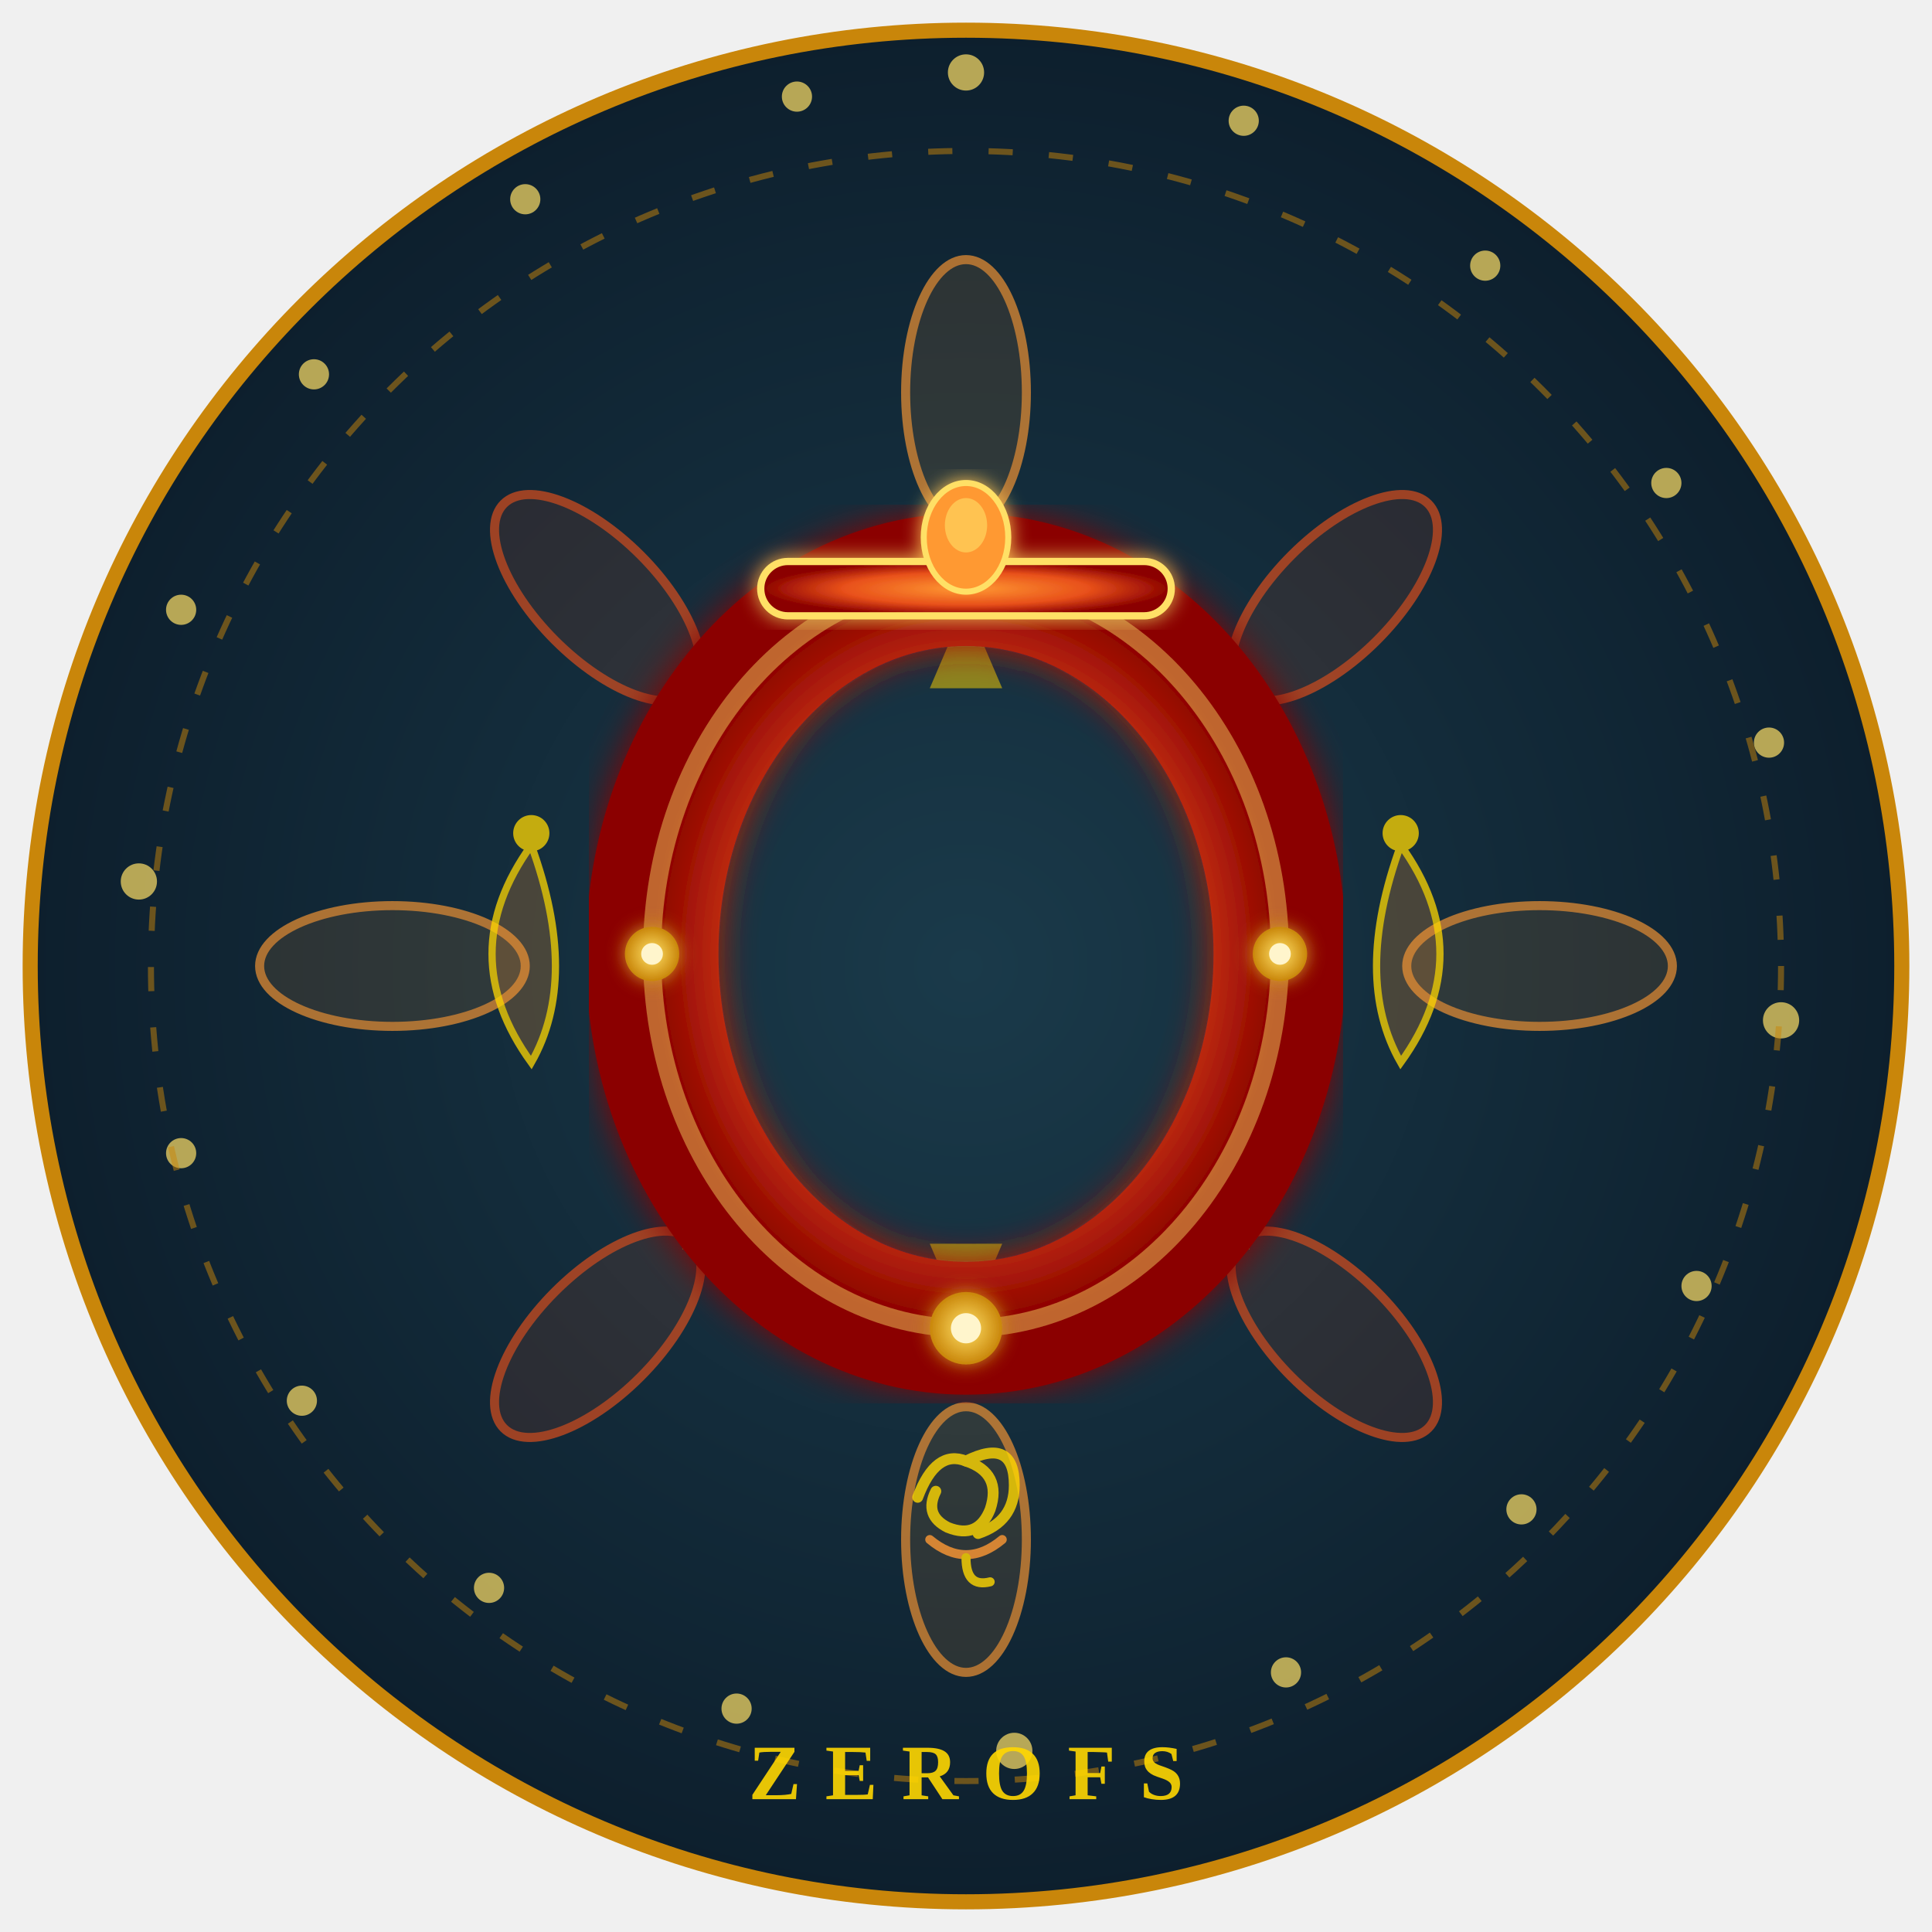
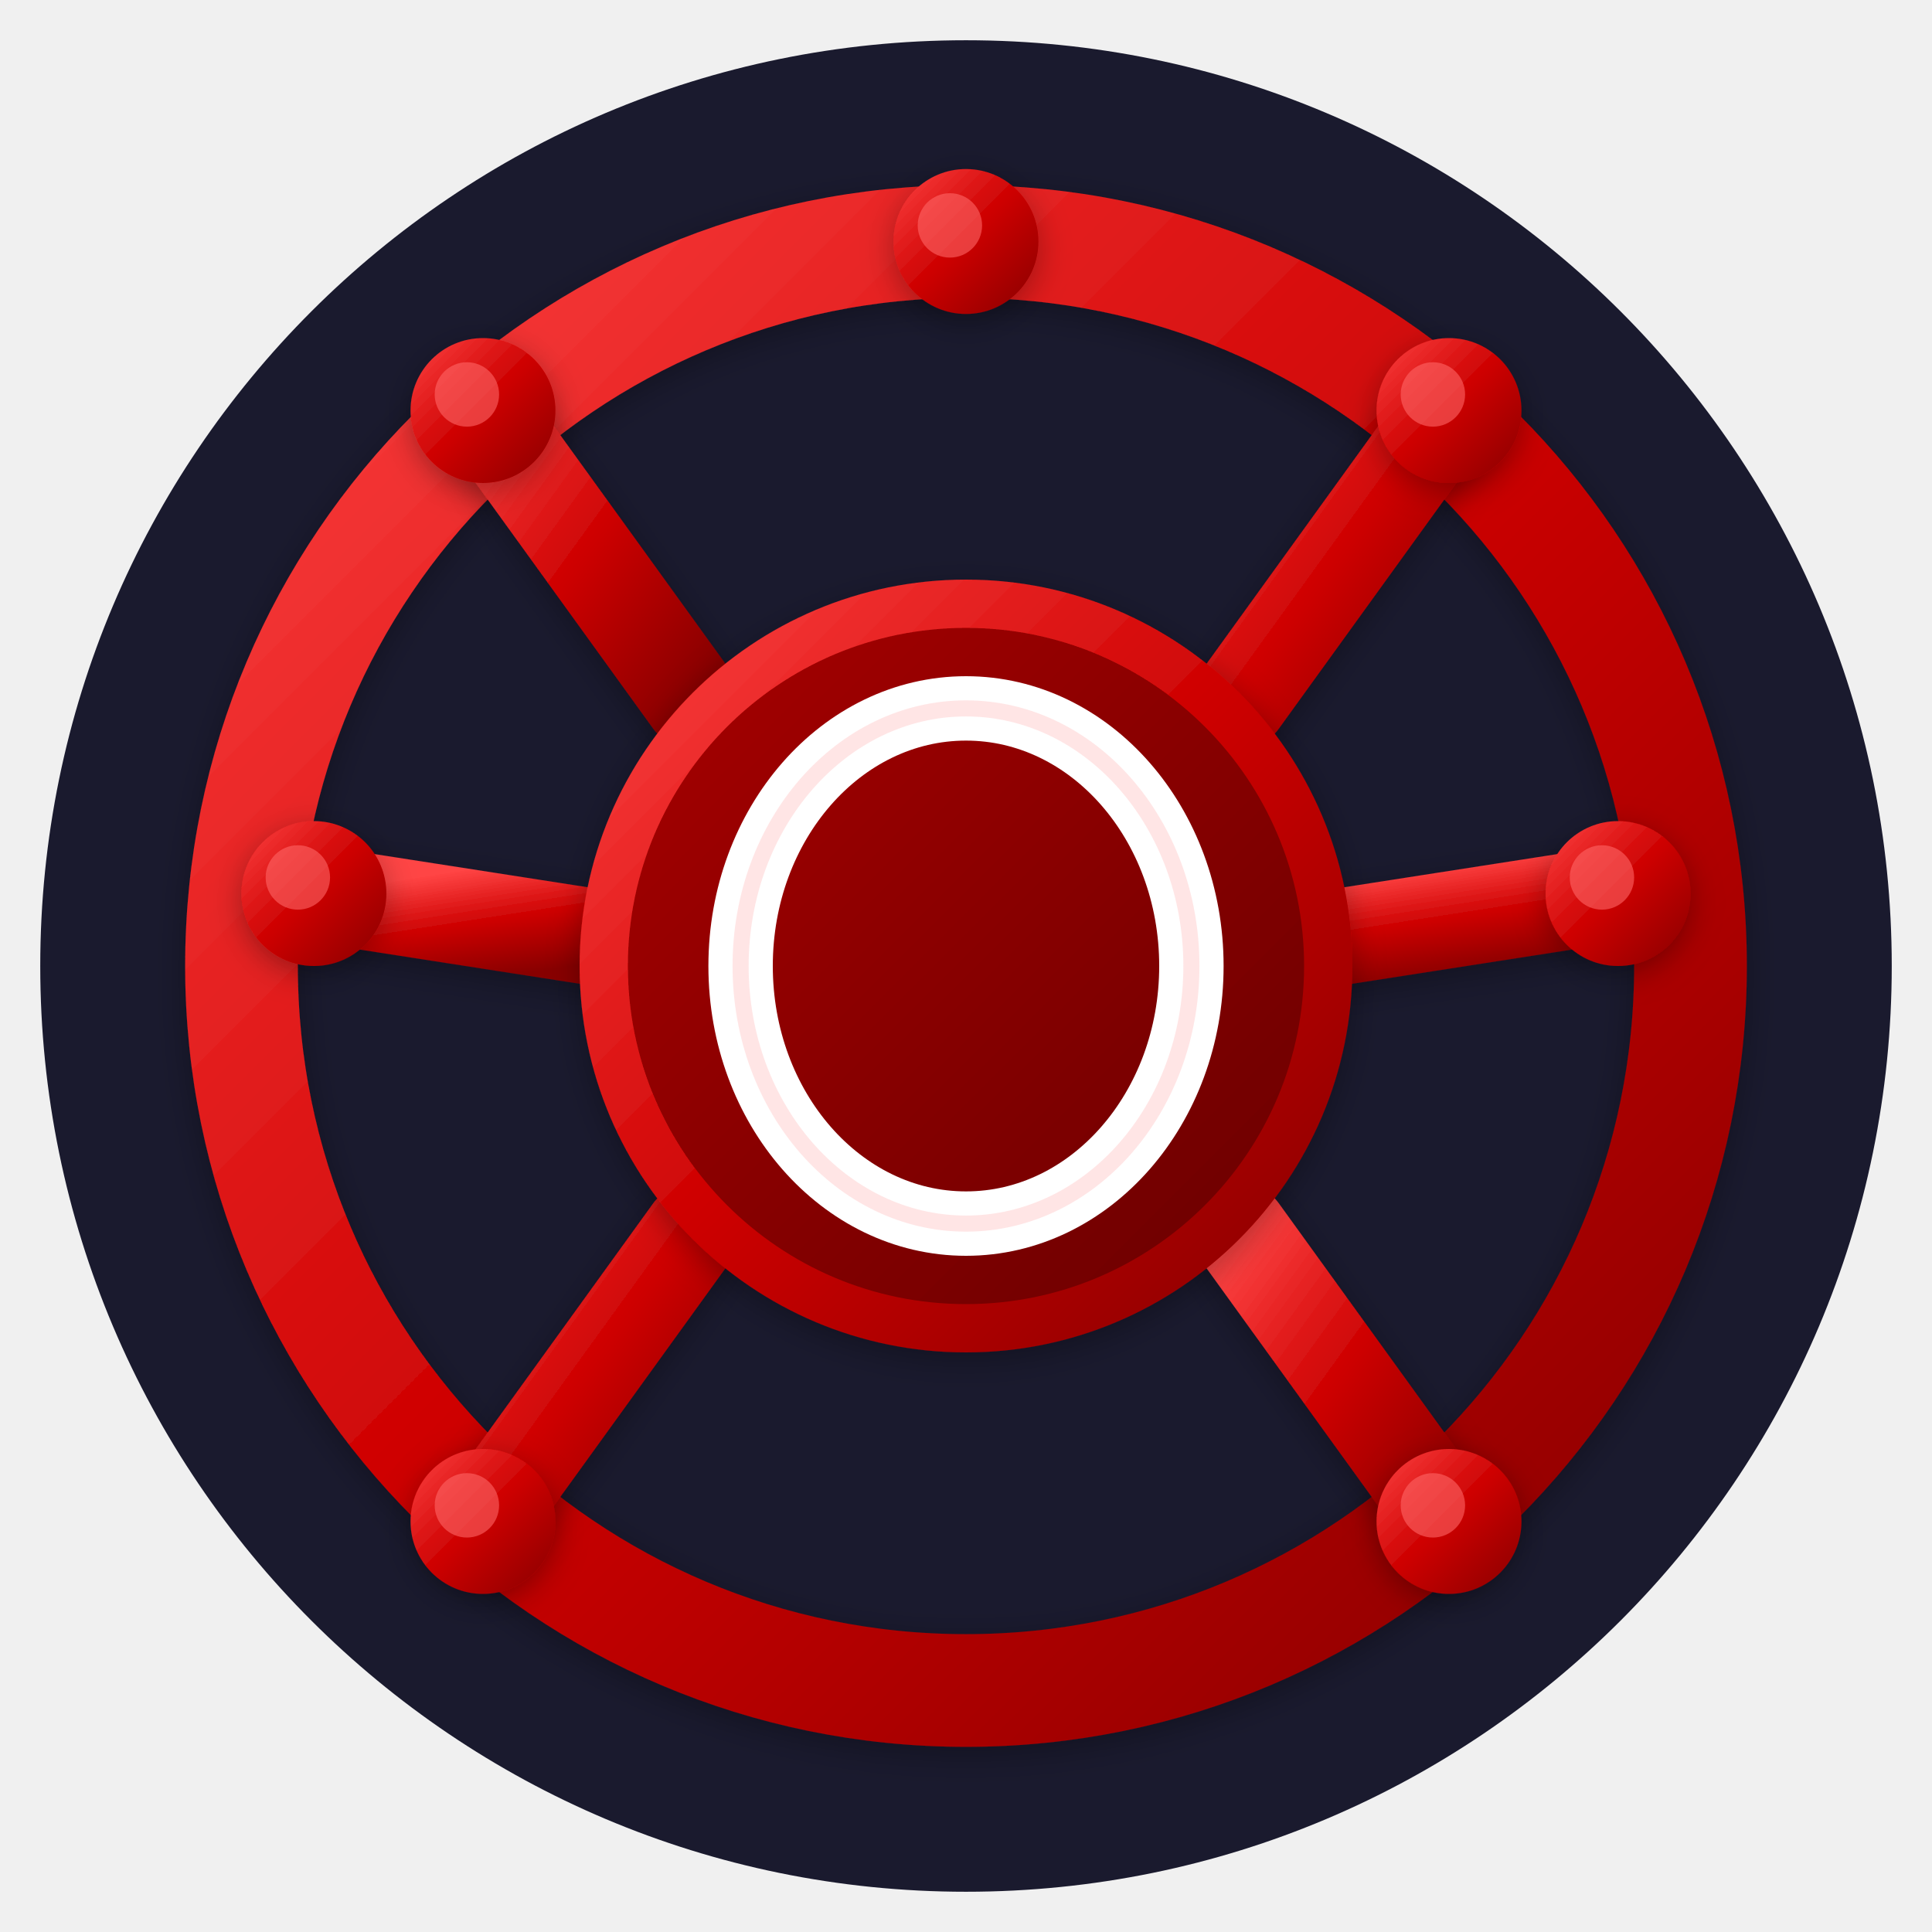
- <svg xmlns="http://www.w3.org/2000/svg" viewBox="0 0 320 320" width="320" height="320">
+ <svg xmlns="http://www.w3.org/2000/svg" viewBox="0 0 240 240" width="240" height="240">
  <defs>
-     <radialGradient id="zeroGrad" cx="50%" cy="50%" r="50%">
-       <stop offset="0%" stop-color="#FF9933" />
-       <stop offset="60%" stop-color="#E8501A" />
-       <stop offset="100%" stop-color="#8B0000" />
-     </radialGradient>
-     <radialGradient id="goldGrad" cx="50%" cy="50%" r="50%">
-       <stop offset="0%" stop-color="#FFE066" />
-       <stop offset="100%" stop-color="#C9860A" />
-     </radialGradient>
-     <radialGradient id="bgGrad" cx="50%" cy="50%" r="50%">
-       <stop offset="0%" stop-color="#1A3A4A" />
-       <stop offset="100%" stop-color="#0D1F2D" />
-     </radialGradient>
-     <filter id="glow">
-       <feGaussianBlur stdDeviation="3" result="blur" />
-       <feMerge>
-         <feMergeNode in="blur" />
-         <feMergeNode in="SourceGraphic" />
-       </feMerge>
-     </filter>
-     <filter id="softglow">
-       <feGaussianBlur stdDeviation="1.5" result="blur" />
-       <feMerge>
-         <feMergeNode in="blur" />
-         <feMergeNode in="SourceGraphic" />
-       </feMerge>
+     <linearGradient id="redGrad" x1="0%" y1="0%" x2="100%" y2="100%">
+       <stop offset="0%" stop-color="#FF4444" />
+       <stop offset="50%" stop-color="#CC0000" />
+       <stop offset="100%" stop-color="#880000" />
+     </linearGradient>
+     <linearGradient id="darkRedGrad" x1="0%" y1="0%" x2="100%" y2="100%">
+       <stop offset="0%" stop-color="#AA0000" />
+       <stop offset="100%" stop-color="#660000" />
+     </linearGradient>
+     <filter id="shadow">
+       <feDropShadow dx="0" dy="1" stdDeviation="2" flood-opacity="0.3" />
    </filter>
  </defs>
-   <circle cx="160" cy="160" r="155" fill="url(#bgGrad)" stroke="#C9860A" stroke-width="2.5" />
-   <g fill="#FFE066" opacity="0.7">
-     <circle cx="160" cy="12" r="3" />
-     <circle cx="206" cy="20" r="2.5" />
-     <circle cx="246" cy="44" r="2.5" />
-     <circle cx="276" cy="80" r="2.5" />
-     <circle cx="293" cy="123" r="2.5" />
-     <circle cx="295" cy="169" r="3" />
-     <circle cx="281" cy="213" r="2.5" />
-     <circle cx="252" cy="250" r="2.5" />
-     <circle cx="213" cy="277" r="2.5" />
-     <circle cx="168" cy="290" r="3" />
-     <circle cx="122" cy="283" r="2.5" />
-     <circle cx="81" cy="263" r="2.5" />
-     <circle cx="50" cy="232" r="2.5" />
-     <circle cx="30" cy="191" r="2.5" />
-     <circle cx="23" cy="146" r="3" />
-     <circle cx="30" cy="101" r="2.5" />
-     <circle cx="52" cy="62" r="2.5" />
-     <circle cx="87" cy="33" r="2.5" />
-     <circle cx="132" cy="16" r="2.5" />
+   <circle cx="120" cy="120" r="115" fill="#1a1a2e" />
+   <circle cx="120" cy="120" r="115" fill="none" stroke="#326CE5" stroke-width="0" opacity="0" />
+   <circle cx="120" cy="120" r="90" fill="none" stroke="url(#redGrad)" stroke-width="14" filter="url(#shadow)" />
+   <g stroke="url(#redGrad)" stroke-width="12" stroke-linecap="round" filter="url(#shadow)">
+     <line x1="120" y1="30" x2="120" y2="75" />
+     <line x1="180" y1="51" x2="154" y2="87" />
+     <line x1="201" y1="111" x2="156" y2="118" />
+     <line x1="180" y1="189" x2="154" y2="153" />
+     <line x1="60" y1="189" x2="86" y2="153" />
+     <line x1="39" y1="111" x2="84" y2="118" />
+     <line x1="60" y1="51" x2="86" y2="87" />
  </g>
-   <circle cx="160" cy="160" r="135" fill="none" stroke="#C9860A" stroke-width="1" stroke-dasharray="4 6" opacity="0.5" />
-   <g fill="none" stroke="#FF9933" stroke-width="1.5" opacity="0.65">
-     <ellipse cx="160" cy="65" rx="10" ry="22" fill="#FF9933" fill-opacity="0.18" stroke="#FF9933" />
-     <ellipse cx="160" cy="255" rx="10" ry="22" fill="#FF9933" fill-opacity="0.18" stroke="#FF9933" />
-     <ellipse cx="65" cy="160" rx="22" ry="10" fill="#FF9933" fill-opacity="0.18" stroke="#FF9933" />
-     <ellipse cx="255" cy="160" rx="22" ry="10" fill="#FF9933" fill-opacity="0.18" stroke="#FF9933" />
-     <ellipse cx="99" cy="99" rx="10" ry="22" transform="rotate(-45 99 99)" fill="#E8501A" fill-opacity="0.18" stroke="#E8501A" />
-     <ellipse cx="221" cy="99" rx="10" ry="22" transform="rotate(45 221 99)" fill="#E8501A" fill-opacity="0.18" stroke="#E8501A" />
-     <ellipse cx="99" cy="221" rx="10" ry="22" transform="rotate(45 99 221)" fill="#E8501A" fill-opacity="0.18" stroke="#E8501A" />
-     <ellipse cx="221" cy="221" rx="10" ry="22" transform="rotate(-45 221 221)" fill="#E8501A" fill-opacity="0.18" stroke="#E8501A" />
+   <circle cx="120" cy="120" r="45" fill="url(#darkRedGrad)" stroke="url(#redGrad)" stroke-width="6" filter="url(#shadow)" />
+   <ellipse cx="120" cy="120" rx="28" ry="32" fill="none" stroke="#FFFFFF" stroke-width="8" stroke-linecap="round" />
+   <ellipse cx="120" cy="120" rx="28" ry="32" fill="none" stroke="#FFCCCC" stroke-width="2" opacity="0.5" />
+   <g fill="url(#redGrad)" filter="url(#shadow)">
+     <circle cx="120" cy="30" r="9" />
+     <circle cx="180" cy="51" r="9" />
+     <circle cx="201" cy="111" r="9" />
+     <circle cx="180" cy="189" r="9" />
+     <circle cx="60" cy="189" r="9" />
+     <circle cx="39" cy="111" r="9" />
+     <circle cx="60" cy="51" r="9" />
  </g>
-   <g fill="#FFD700" opacity="0.5">
-     <polygon points="160,100 154,114 166,114" />
-     <polygon points="160,220 154,206 166,206" />
-     <polygon points="100,160 114,154 114,166" />
-     <polygon points="220,160 206,154 206,166" />
-     <polygon points="113,113 124,120 117,128" />
-     <polygon points="207,113 196,120 203,128" />
-     <polygon points="113,207 124,200 117,192" />
-     <polygon points="207,207 196,200 203,192" />
+   <g fill="#FF6666" opacity="0.6">
+     <circle cx="118" cy="28" r="4" />
+     <circle cx="178" cy="49" r="4" />
+     <circle cx="199" cy="109" r="4" />
+     <circle cx="178" cy="187" r="4" />
+     <circle cx="58" cy="187" r="4" />
+     <circle cx="37" cy="109" r="4" />
+     <circle cx="58" cy="49" r="4" />
  </g>
-   <g filter="url(#glow)">
-     <ellipse cx="160" cy="158" rx="52" ry="62" fill="none" stroke="url(#zeroGrad)" stroke-width="22" stroke-linecap="round" />
-     <ellipse cx="160" cy="158" rx="52" ry="62" fill="none" stroke="#FFE066" stroke-width="3" stroke-linecap="round" opacity="0.45" />
-   </g>
-   <g filter="url(#softglow)">
-     <rect x="126" y="93" width="68" height="9" rx="4.5" fill="url(#zeroGrad)" stroke="#FFE066" stroke-width="1.2" />
-     <ellipse cx="160" cy="89" rx="7" ry="9" fill="#FF9933" stroke="#FFE066" stroke-width="1" />
-     <ellipse cx="160" cy="87" rx="3.5" ry="4.5" fill="#FFE066" opacity="0.6" />
-   </g>
-   <g fill="url(#goldGrad)" filter="url(#softglow)">
-     <circle cx="160" cy="220" r="6" />
-     <circle cx="108" cy="158" r="4.5" />
-     <circle cx="212" cy="158" r="4.5" />
-   </g>
-   <g fill="#FFF5CC">
-     <circle cx="160" cy="220" r="2.5" />
-     <circle cx="108" cy="158" r="1.8" />
-     <circle cx="212" cy="158" r="1.8" />
-   </g>
-   <g opacity="0.75" stroke="#FFD700" stroke-width="1.2" fill="none">
-     <path d="M 88,140 Q 75,158 88,176 Q 96,162 88,140 Z" fill="#FF9933" fill-opacity="0.3" />
-     <circle cx="88" cy="138" r="3" fill="#FFD700" stroke="none" />
-     <path d="M 232,140 Q 245,158 232,176 Q 224,162 232,140 Z" fill="#FF9933" fill-opacity="0.3" />
-     <circle cx="232" cy="138" r="3" fill="#FFD700" stroke="none" />
-   </g>
-   <g transform="translate(160,248)" opacity="0.8">
-     <path d="M -8,0 Q -5,-8 0,-6 Q 6,-4 4,2 Q 2,7 -3,5 Q -7,3 -5,-1" fill="none" stroke="#FFD700" stroke-width="1.8" stroke-linecap="round" />
-     <path d="M 0,-6 Q 8,-10 8,-2 Q 8,4 2,6" fill="none" stroke="#FFD700" stroke-width="1.8" stroke-linecap="round" />
-     <path d="M -6,7 Q 0,12 6,7" fill="none" stroke="#FF9933" stroke-width="1.5" stroke-linecap="round" />
-     <path d="M 0,10 Q 0,15 4,14" fill="none" stroke="#FFD700" stroke-width="1.5" stroke-linecap="round" />
-   </g>
-   <text x="160" y="298" font-family="Georgia, 'Times New Roman', serif" font-size="13" font-weight="bold" letter-spacing="4" text-anchor="middle" fill="#FFD700" opacity="0.9">ZEROFS</text>
</svg>
